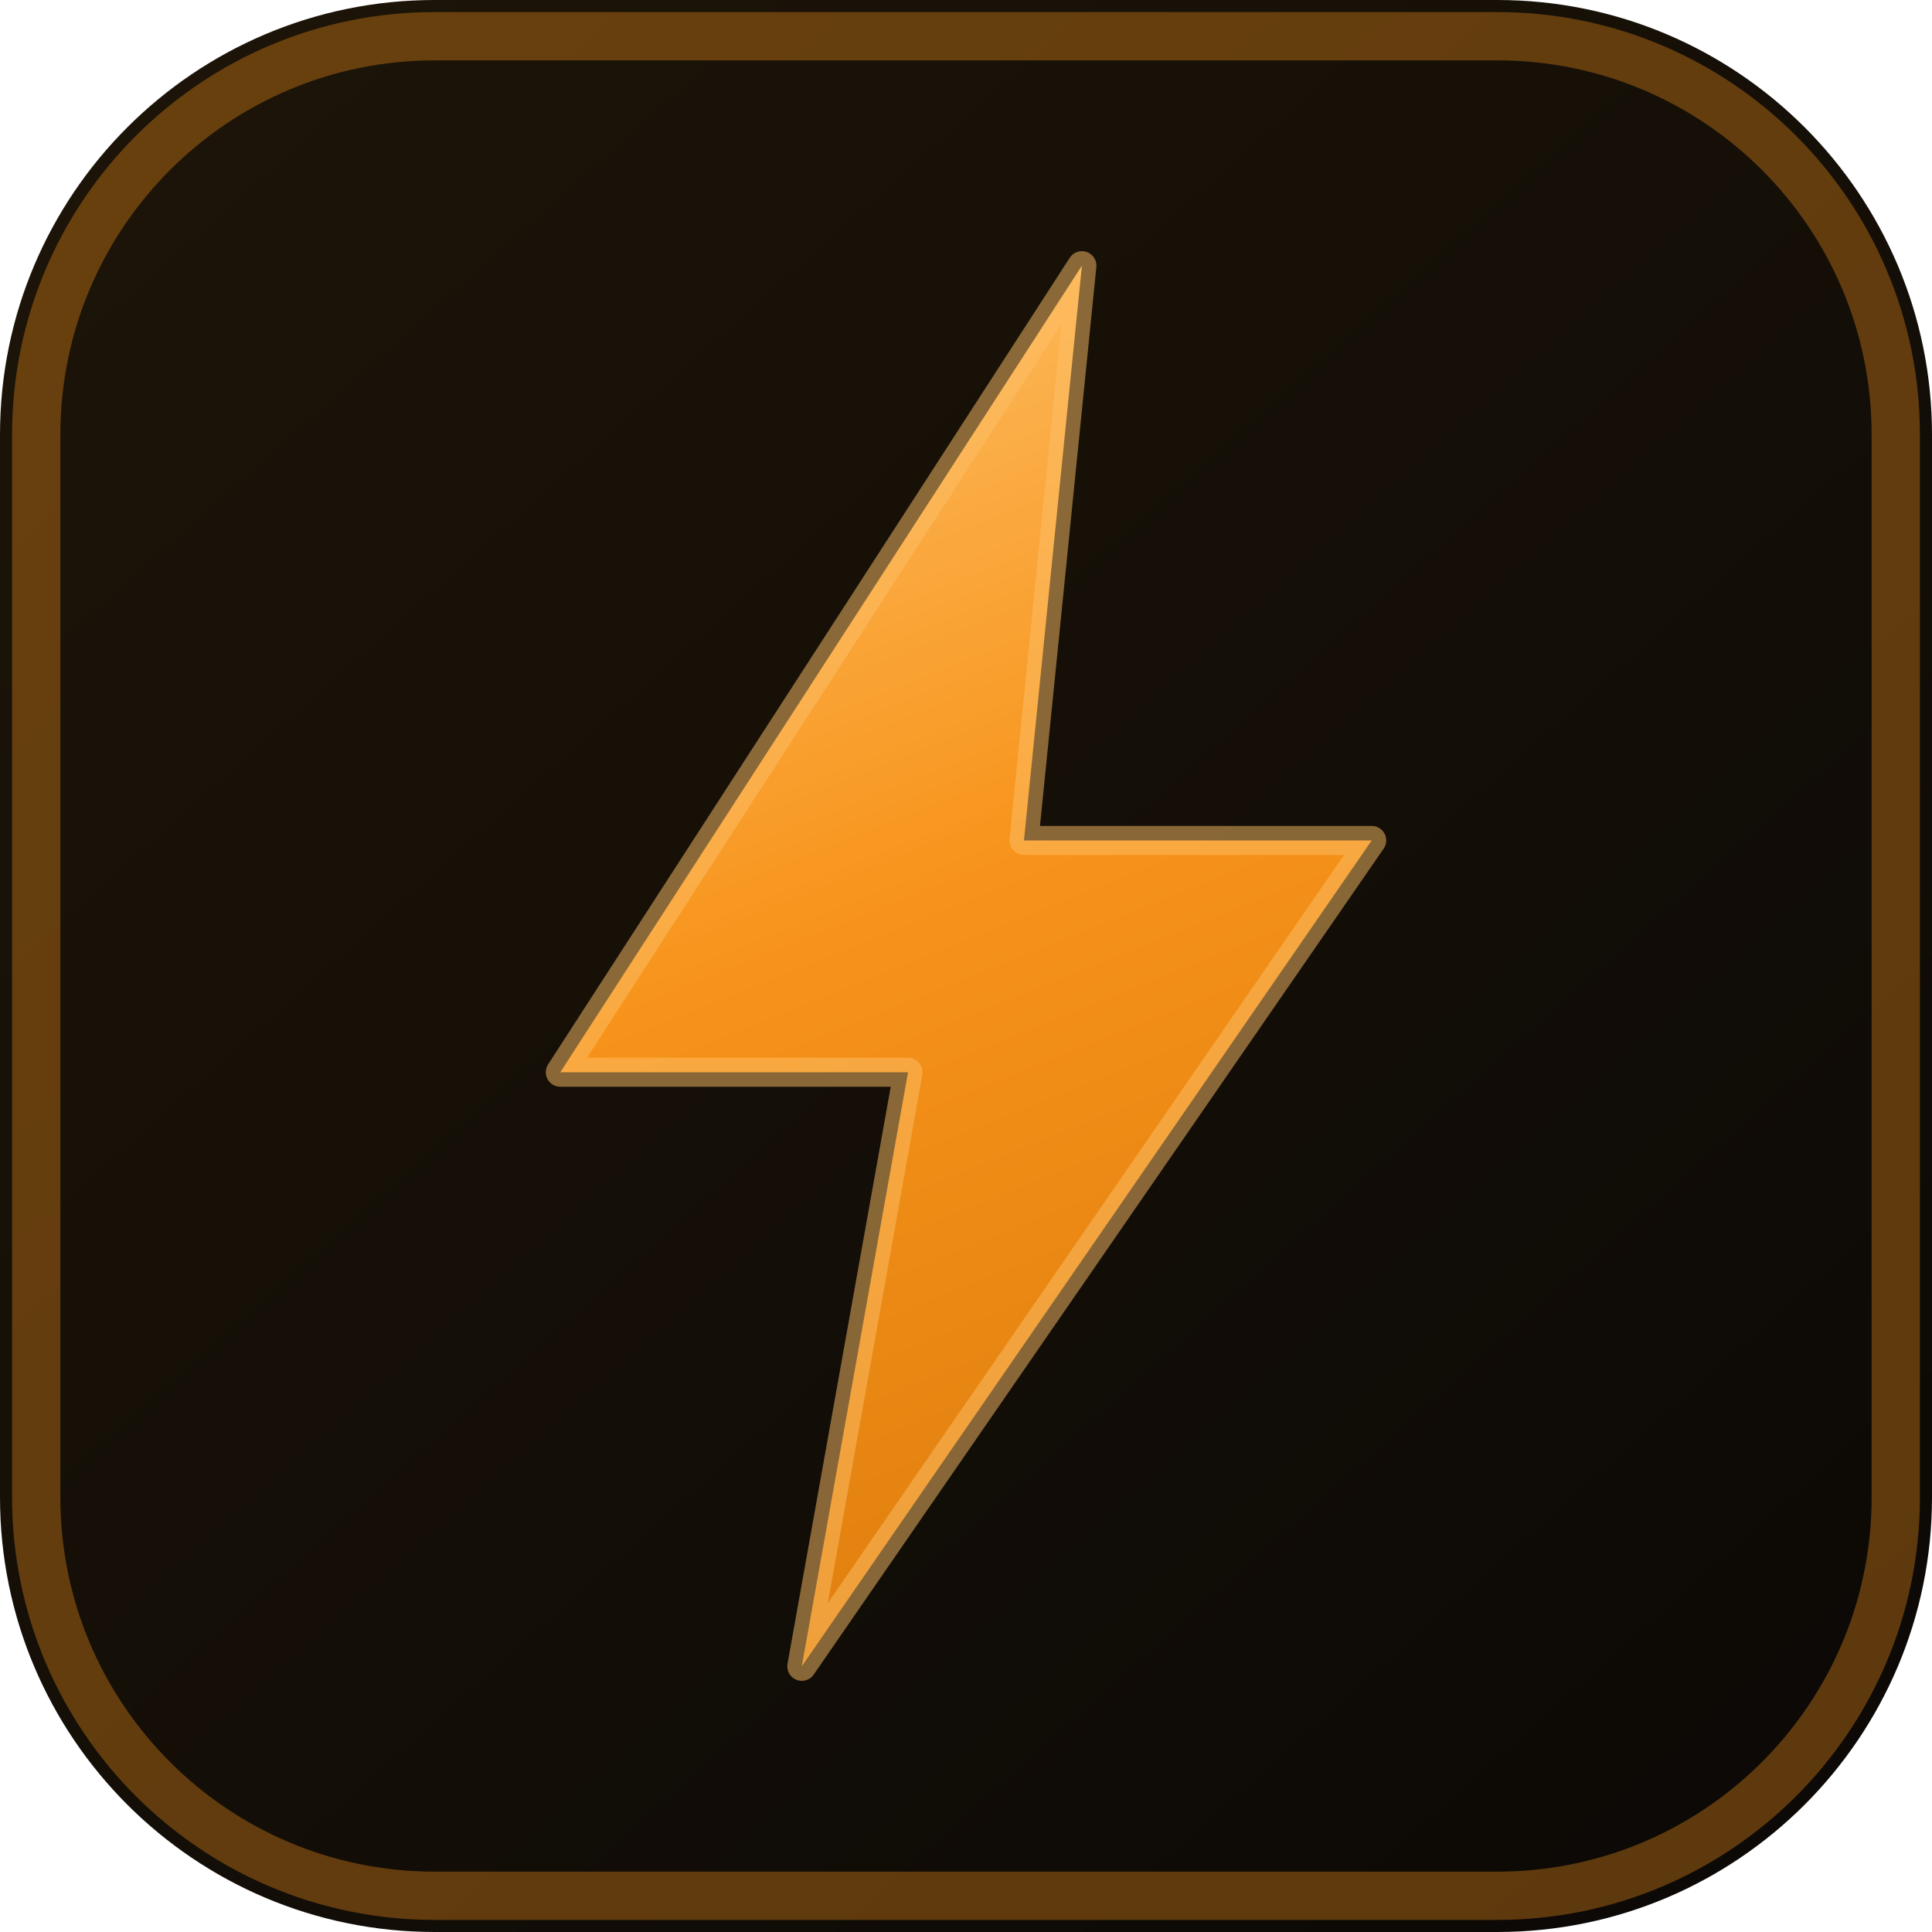
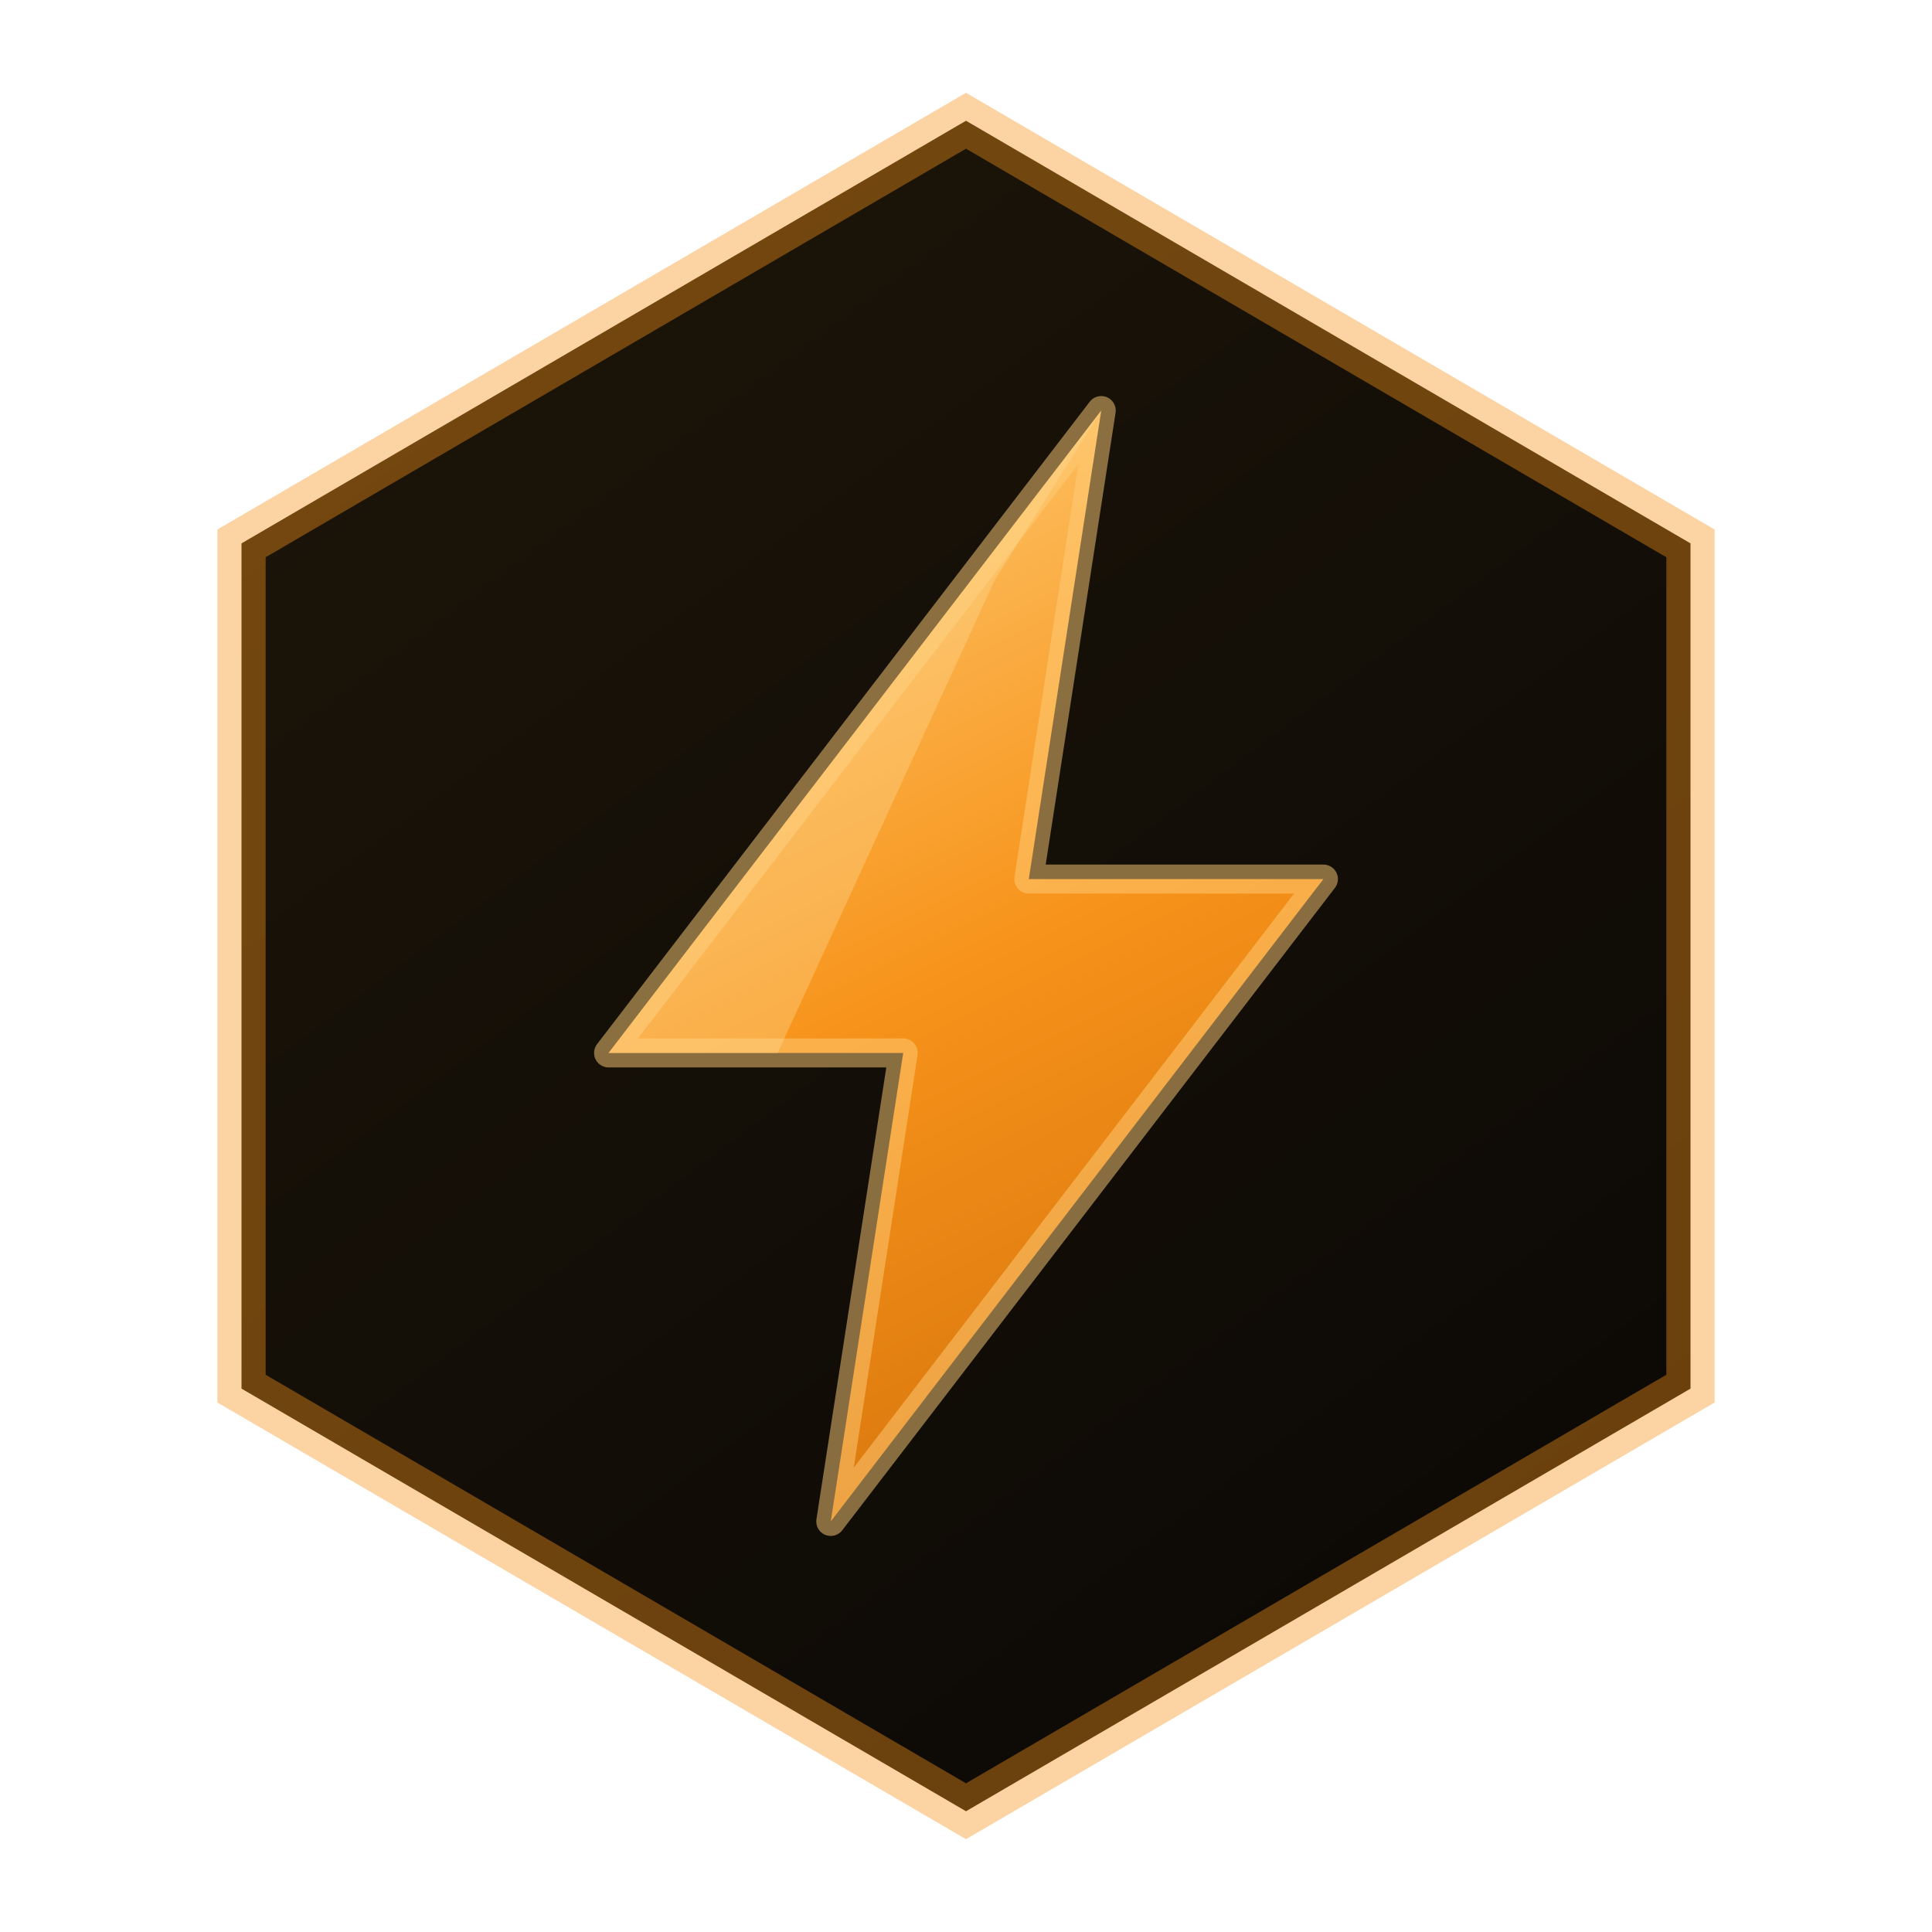
<svg xmlns="http://www.w3.org/2000/svg" viewBox="0 0 40 40" fill="none">
  <defs>
-     <linearGradient id="fs-bg" x1="4" y1="2" x2="36" y2="38" gradientUnits="userSpaceOnUse">
-       <stop stop-color="#1c1408" />
-       <stop offset="1" stop-color="#0c0906" />
+     <linearGradient id="fs-badge" x1="8" y1="4" x2="32" y2="36" gradientUnits="userSpaceOnUse">
+       <stop stop-color="#1c1509" />
+       <stop offset="1" stop-color="#0b0805" />
    </linearGradient>
-     <linearGradient id="fs-bolt" x1="14" y1="5" x2="26" y2="35" gradientUnits="userSpaceOnUse">
-       <stop stop-color="#FEC168" />
-       <stop offset="0.45" stop-color="#F7931A" />
-       <stop offset="1" stop-color="#DB7B0C" />
+     <linearGradient id="fs-bolt" x1="14" y1="8" x2="26" y2="32" gradientUnits="userSpaceOnUse">
+       <stop stop-color="#FFCF7A" />
+       <stop offset="0.5" stop-color="#F7931A" />
+       <stop offset="1" stop-color="#CF6E0A" />
    </linearGradient>
  </defs>
-   <rect width="40" height="40" rx="9" fill="url(#fs-bg)" />
-   <rect x="0.75" y="0.75" width="38.5" height="38.5" rx="8.25" stroke="#F7931A" stroke-opacity="0.35" />
-   <path d="M22.4 5.5 L11.6 22.2 h7.2 l-2.2 12.3 L28.4 17.4 h-7.2 z" fill="url(#fs-bolt)" stroke="#FEC168" stroke-opacity="0.5" stroke-width="0.6" stroke-linejoin="round" />
+   <path d="M20 2.5 L35 11.25 V28.75 L20 37.5 L5 28.75 V11.25 Z" fill="url(#fs-badge)" />
+   <path d="M20 2.5 L35 11.25 V28.75 L20 37.5 L5 28.75 V11.25 Z" stroke="#F7931A" stroke-opacity="0.4" stroke-width="1" />
+   <path d="M22.8 8.5 L12.6 21.8 H18.7 L17.2 31.5 L27.4 18.2 H21.3 Z" fill="url(#fs-bolt)" stroke="#FFCF7A" stroke-opacity="0.5" stroke-width="0.6" stroke-linejoin="round" />
+   <path d="M22.8 8.5 L12.6 21.8 H16.1 L20.6 12 Z" fill="#FFDD97" fill-opacity="0.35" />
</svg>
